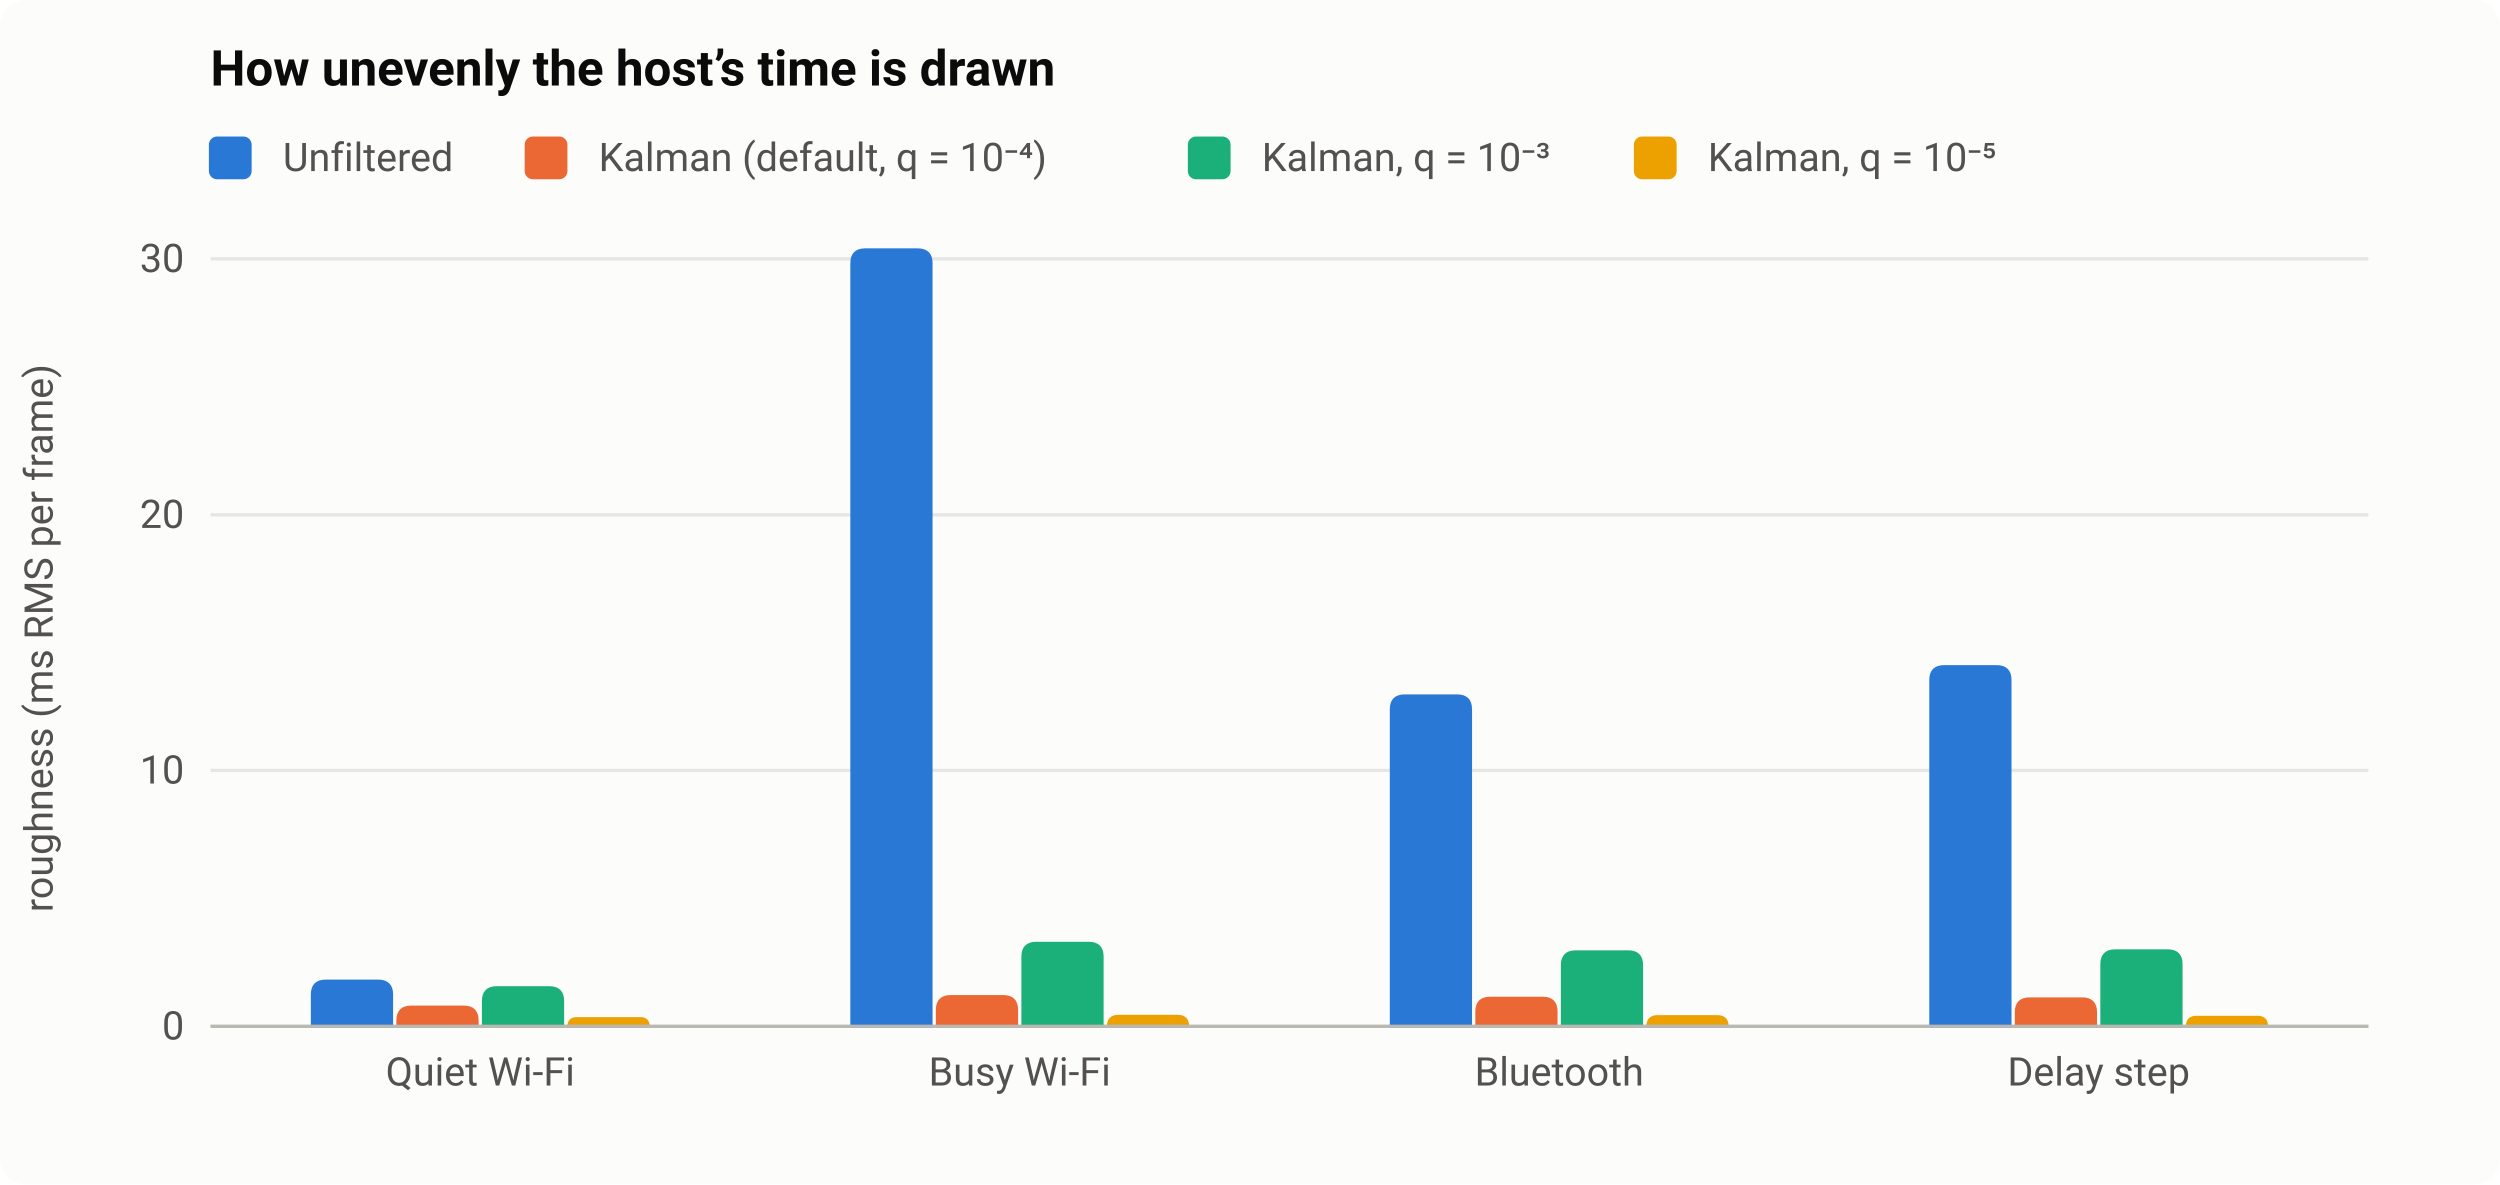
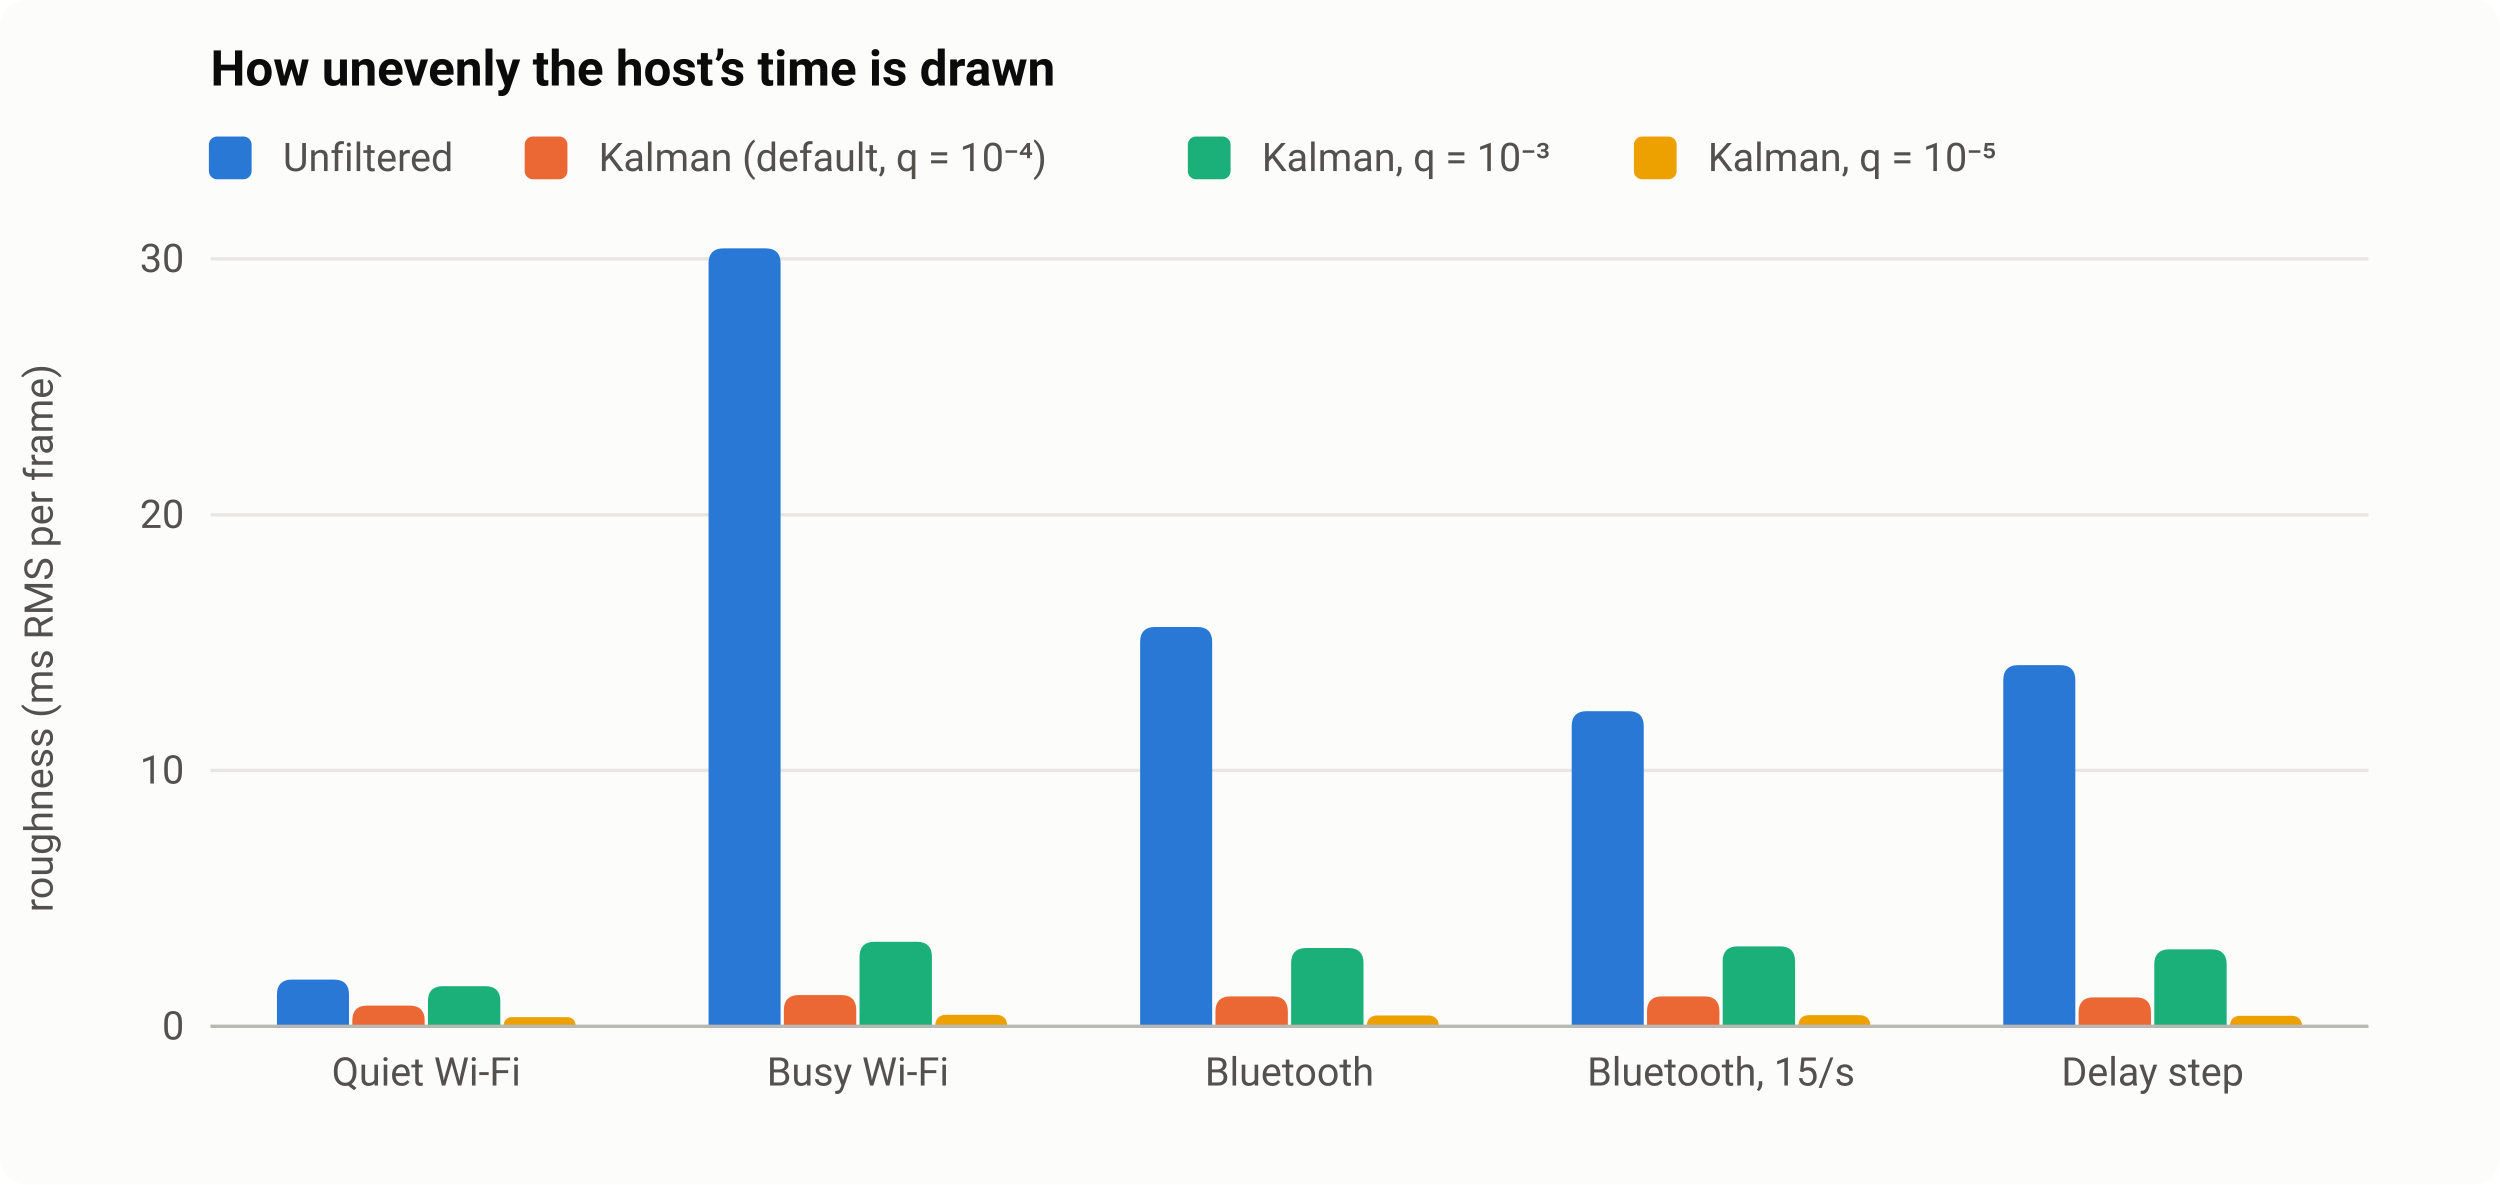
<svg xmlns="http://www.w3.org/2000/svg" viewBox="0 0 760 360" width="760" height="360" role="img" aria-labelledby="t d">
  <style>
  .surface { fill: #fcfcfb }
  .title { fill: #0b0b0b; font: 600 15px system-ui, -apple-system, Segoe UI, Roboto, sans-serif }
  .text { fill: #52514e; font: 12px system-ui, -apple-system, Segoe UI, Roboto, sans-serif }
  .label { fill: #0b0b0b; font: 12px system-ui, -apple-system, Segoe UI, Roboto, sans-serif }
  .grid { stroke: #e7e6e2; stroke-width: 1 }
  .axis { stroke: #b9b8b2; stroke-width: 1 }
  .s1 { stroke: #2a78d6; fill: #2a78d6 }
  .s2 { stroke: #eb6834; fill: #eb6834 }
  .s3 { stroke: #1baf7a; fill: #1baf7a }
  .s4 { stroke: #eda100; fill: #eda100 }
  .sreference { stroke: #8a8984; fill: #8a8984 }
  @media (prefers-color-scheme: dark) {
    .surface { fill: #1a1a19 }
    .title, .label { fill: #f0efec }
    .text { fill: #c3c2b7 }
    .grid { stroke: #2f2e2b }
    .axis { stroke: #57564f }
    .s1 { stroke: #3987e5; fill: #3987e5 }
    .s2 { stroke: #d95926; fill: #d95926 }
    .s3 { stroke: #199e70; fill: #199e70 }
    .s4 { stroke: #c98500; fill: #c98500 }
    .sreference { stroke: #8f8e88; fill: #8f8e88 }
  }
  /* After the colours, so that a line's colour never fills it. */
  .line { fill: none; stroke-width: 2; stroke-linejoin: round; stroke-linecap: round }
</style>
  <rect class="surface" width="760" height="360" rx="8" />
  <text class="title" x="64" y="26">How unevenly the host’s time is drawn</text>
  <rect class="s1" x="64" y="42" width="12" height="12" rx="2" />
  <text class="text" x="86" y="52">Unfiltered</text>
  <rect class="s2" x="160" y="42" width="12" height="12" rx="2" />
  <text class="text" x="182" y="52">Kalman (default, q = 10⁻⁴)</text>
  <rect class="s3" x="361.6" y="42" width="12" height="12" rx="2" />
  <text class="text" x="383.6" y="52">Kalman, q = 10⁻³</text>
  <rect class="s4" x="497.2" y="42" width="12" height="12" rx="2" />
  <text class="text" x="519.2" y="52">Kalman, q = 10⁻⁵</text>
  <line class="grid" x1="64" y1="312.0" x2="720" y2="312.0" />
  <text class="text" x="56" y="316.0" text-anchor="end">0</text>
  <line class="grid" x1="64" y1="234.2" x2="720" y2="234.2" />
  <text class="text" x="56" y="238.2" text-anchor="end">10</text>
  <line class="grid" x1="64" y1="156.5" x2="720" y2="156.5" />
  <text class="text" x="56" y="160.5" text-anchor="end">20</text>
  <line class="grid" x1="64" y1="78.7" x2="720" y2="78.7" />
  <text class="text" x="56" y="82.7" text-anchor="end">30</text>
-   <path class="s1" d="M95.0,312.0 V302.3 Q95.0,298.3 99.0,298.3 H115.0 Q119.0,298.3 119.0,302.3 V312.0 Z" />
-   <path class="s2" d="M121.0,312.0 V310.2 Q121.0,306.2 125.0,306.2 H141.0 Q145.0,306.2 145.0,310.2 V312.0 Z" />
-   <path class="s3" d="M147.0,312.0 V304.3 Q147.0,300.3 151.0,300.3 H167.0 Q171.0,300.3 171.0,304.3 V312.0 Z" />
-   <path class="s4" d="M173.0,312.0 V312.0 Q173.0,309.7 175.3,309.7 H194.7 Q197.0,309.7 197.0,312.0 V312.0 Z" />
-   <text class="text" x="146.0" y="330" text-anchor="middle">Quiet Wi-Fi</text>
-   <path class="s1" d="M259.0,312.0 V80.0 Q259.0,76.0 263.0,76.0 H279.0 Q283.0,76.0 283.0,80.0 V312.0 Z" />
-   <path class="s2" d="M285.0,312.0 V307.0 Q285.0,303.0 289.0,303.0 H305.0 Q309.0,303.0 309.0,307.0 V312.0 Z" />
-   <path class="s3" d="M311.0,312.0 V290.8 Q311.0,286.8 315.0,286.8 H331.0 Q335.0,286.8 335.0,290.8 V312.0 Z" />
-   <path class="s4" d="M337.0,312.0 V312.0 Q337.0,309.0 340.0,309.0 H358.0 Q361.0,309.0 361.0,312.0 V312.0 Z" />
-   <text class="text" x="310.0" y="330" text-anchor="middle">Busy Wi-Fi</text>
-   <path class="s1" d="M423.0,312.0 V215.6 Q423.0,211.6 427.0,211.6 H443.0 Q447.0,211.6 447.0,215.6 V312.0 Z" />
-   <path class="s2" d="M449.0,312.0 V307.5 Q449.0,303.5 453.0,303.5 H469.0 Q473.0,303.5 473.0,307.5 V312.0 Z" />
-   <path class="s3" d="M475.0,312.0 V293.4 Q475.0,289.4 479.0,289.4 H495.0 Q499.0,289.4 499.0,293.4 V312.0 Z" />
-   <path class="s4" d="M501.0,312.0 V312.0 Q501.0,309.1 503.9,309.1 H522.1 Q525.0,309.1 525.0,312.0 V312.0 Z" />
-   <text class="text" x="474.0" y="330" text-anchor="middle">Bluetooth</text>
-   <path class="s1" d="M587.0,312.0 V206.7 Q587.0,202.7 591.0,202.7 H607.0 Q611.0,202.7 611.0,206.7 V312.0 Z" />
-   <path class="s2" d="M613.0,312.0 V307.7 Q613.0,303.7 617.0,303.7 H633.0 Q637.0,303.7 637.0,307.7 V312.0 Z" />
-   <path class="s3" d="M639.0,312.0 V293.1 Q639.0,289.1 643.0,289.1 H659.0 Q663.0,289.1 663.0,293.1 V312.0 Z" />
-   <path class="s4" d="M665.0,312.0 V312.0 Q665.0,309.3 667.7,309.3 H686.3 Q689.0,309.3 689.0,312.0 V312.0 Z" />
-   <text class="text" x="638.0" y="330" text-anchor="middle">Delay step</text>
+   <path class="s1" d="M84.7,312.0 V302.3 Q84.7,298.3 88.7,298.3 H101.6 Q105.6,298.3 105.6,302.3 V312.0 Z" />
+   <path class="s2" d="M107.6,312.0 V310.2 Q107.6,306.2 111.6,306.2 H124.6 Q128.6,306.2 128.6,310.2 V312.0 Z" />
+   <path class="s3" d="M130.6,312.0 V304.3 Q130.6,300.3 134.6,300.3 H147.6 Q151.6,300.3 151.6,304.3 V312.0 Z" />
+   <path class="s4" d="M153.6,312.0 V312.0 Q153.6,309.7 155.8,309.7 H172.3 Q174.5,309.7 174.5,312.0 V312.0 Z" />
+   <text class="text" x="129.6" y="330" text-anchor="middle">Quiet Wi-Fi</text>
+   <path class="s1" d="M215.9,312.0 V80.0 Q215.9,76.0 219.9,76.0 H232.8 Q236.8,76.0 236.8,80.0 V312.0 Z" />
+   <path class="s2" d="M238.8,312.0 V307.0 Q238.8,303.0 242.8,303.0 H255.8 Q259.8,303.0 259.8,307.0 V312.0 Z" />
+   <path class="s3" d="M261.8,312.0 V290.8 Q261.8,286.8 265.8,286.8 H278.8 Q282.8,286.8 282.8,290.8 V312.0 Z" />
+   <path class="s4" d="M284.8,312.0 V312.0 Q284.8,309.0 287.7,309.0 H302.8 Q305.7,309.0 305.7,312.0 V312.0 Z" />
+   <text class="text" x="260.8" y="330" text-anchor="middle">Busy Wi-Fi</text>
+   <path class="s1" d="M347.1,312.0 V195.1 Q347.1,191.1 351.1,191.1 H364.0 Q368.0,191.1 368.0,195.1 V312.0 Z" />
+   <path class="s2" d="M370.0,312.0 V307.4 Q370.0,303.4 374.0,303.4 H387.0 Q391.0,303.4 391.0,307.4 V312.0 Z" />
+   <path class="s3" d="M393.0,312.0 V292.7 Q393.0,288.7 397.0,288.7 H410.0 Q414.0,288.7 414.0,292.7 V312.0 Z" />
+   <path class="s4" d="M416.0,312.0 V312.0 Q416.0,309.2 418.8,309.2 H434.1 Q436.9,309.2 436.9,312.0 V312.0 Z" />
+   <text class="text" x="392.0" y="330" text-anchor="middle">Bluetooth</text>
+   <path class="s1" d="M478.3,312.0 V220.7 Q478.3,216.7 482.3,216.7 H495.2 Q499.2,216.7 499.2,220.7 V312.0 Z" />
+   <path class="s2" d="M501.2,312.0 V307.4 Q501.2,303.4 505.2,303.4 H518.2 Q522.2,303.4 522.2,307.4 V312.0 Z" />
+   <path class="s3" d="M524.2,312.0 V292.2 Q524.2,288.2 528.2,288.2 H541.2 Q545.2,288.2 545.2,292.2 V312.0 Z" />
+   <path class="s4" d="M547.2,312.0 V312.0 Q547.2,309.1 550.0,309.1 H565.2 Q568.1,309.1 568.1,312.0 V312.0 Z" />
+   <text class="text" x="523.2" y="330" text-anchor="middle">Bluetooth, 15/s</text>
+   <path class="s1" d="M609.5,312.0 V206.7 Q609.5,202.7 613.5,202.7 H626.4 Q630.4,202.7 630.4,206.7 V312.0 Z" />
+   <path class="s2" d="M632.4,312.0 V307.7 Q632.4,303.7 636.4,303.7 H649.4 Q653.4,303.7 653.4,307.7 V312.0 Z" />
+   <path class="s3" d="M655.4,312.0 V293.1 Q655.4,289.1 659.4,289.1 H672.4 Q676.4,289.1 676.4,293.1 V312.0 Z" />
+   <path class="s4" d="M678.4,312.0 V312.0 Q678.4,309.3 681.1,309.3 H696.6 Q699.3,309.3 699.3,312.0 V312.0 Z" />
+   <text class="text" x="654.4" y="330" text-anchor="middle">Delay step</text>
  <line class="axis" x1="64" y1="312" x2="720" y2="312" />
  <text class="text" transform="translate(16 194) rotate(-90)" text-anchor="middle">roughness (ms RMS per frame)</text>
</svg>
